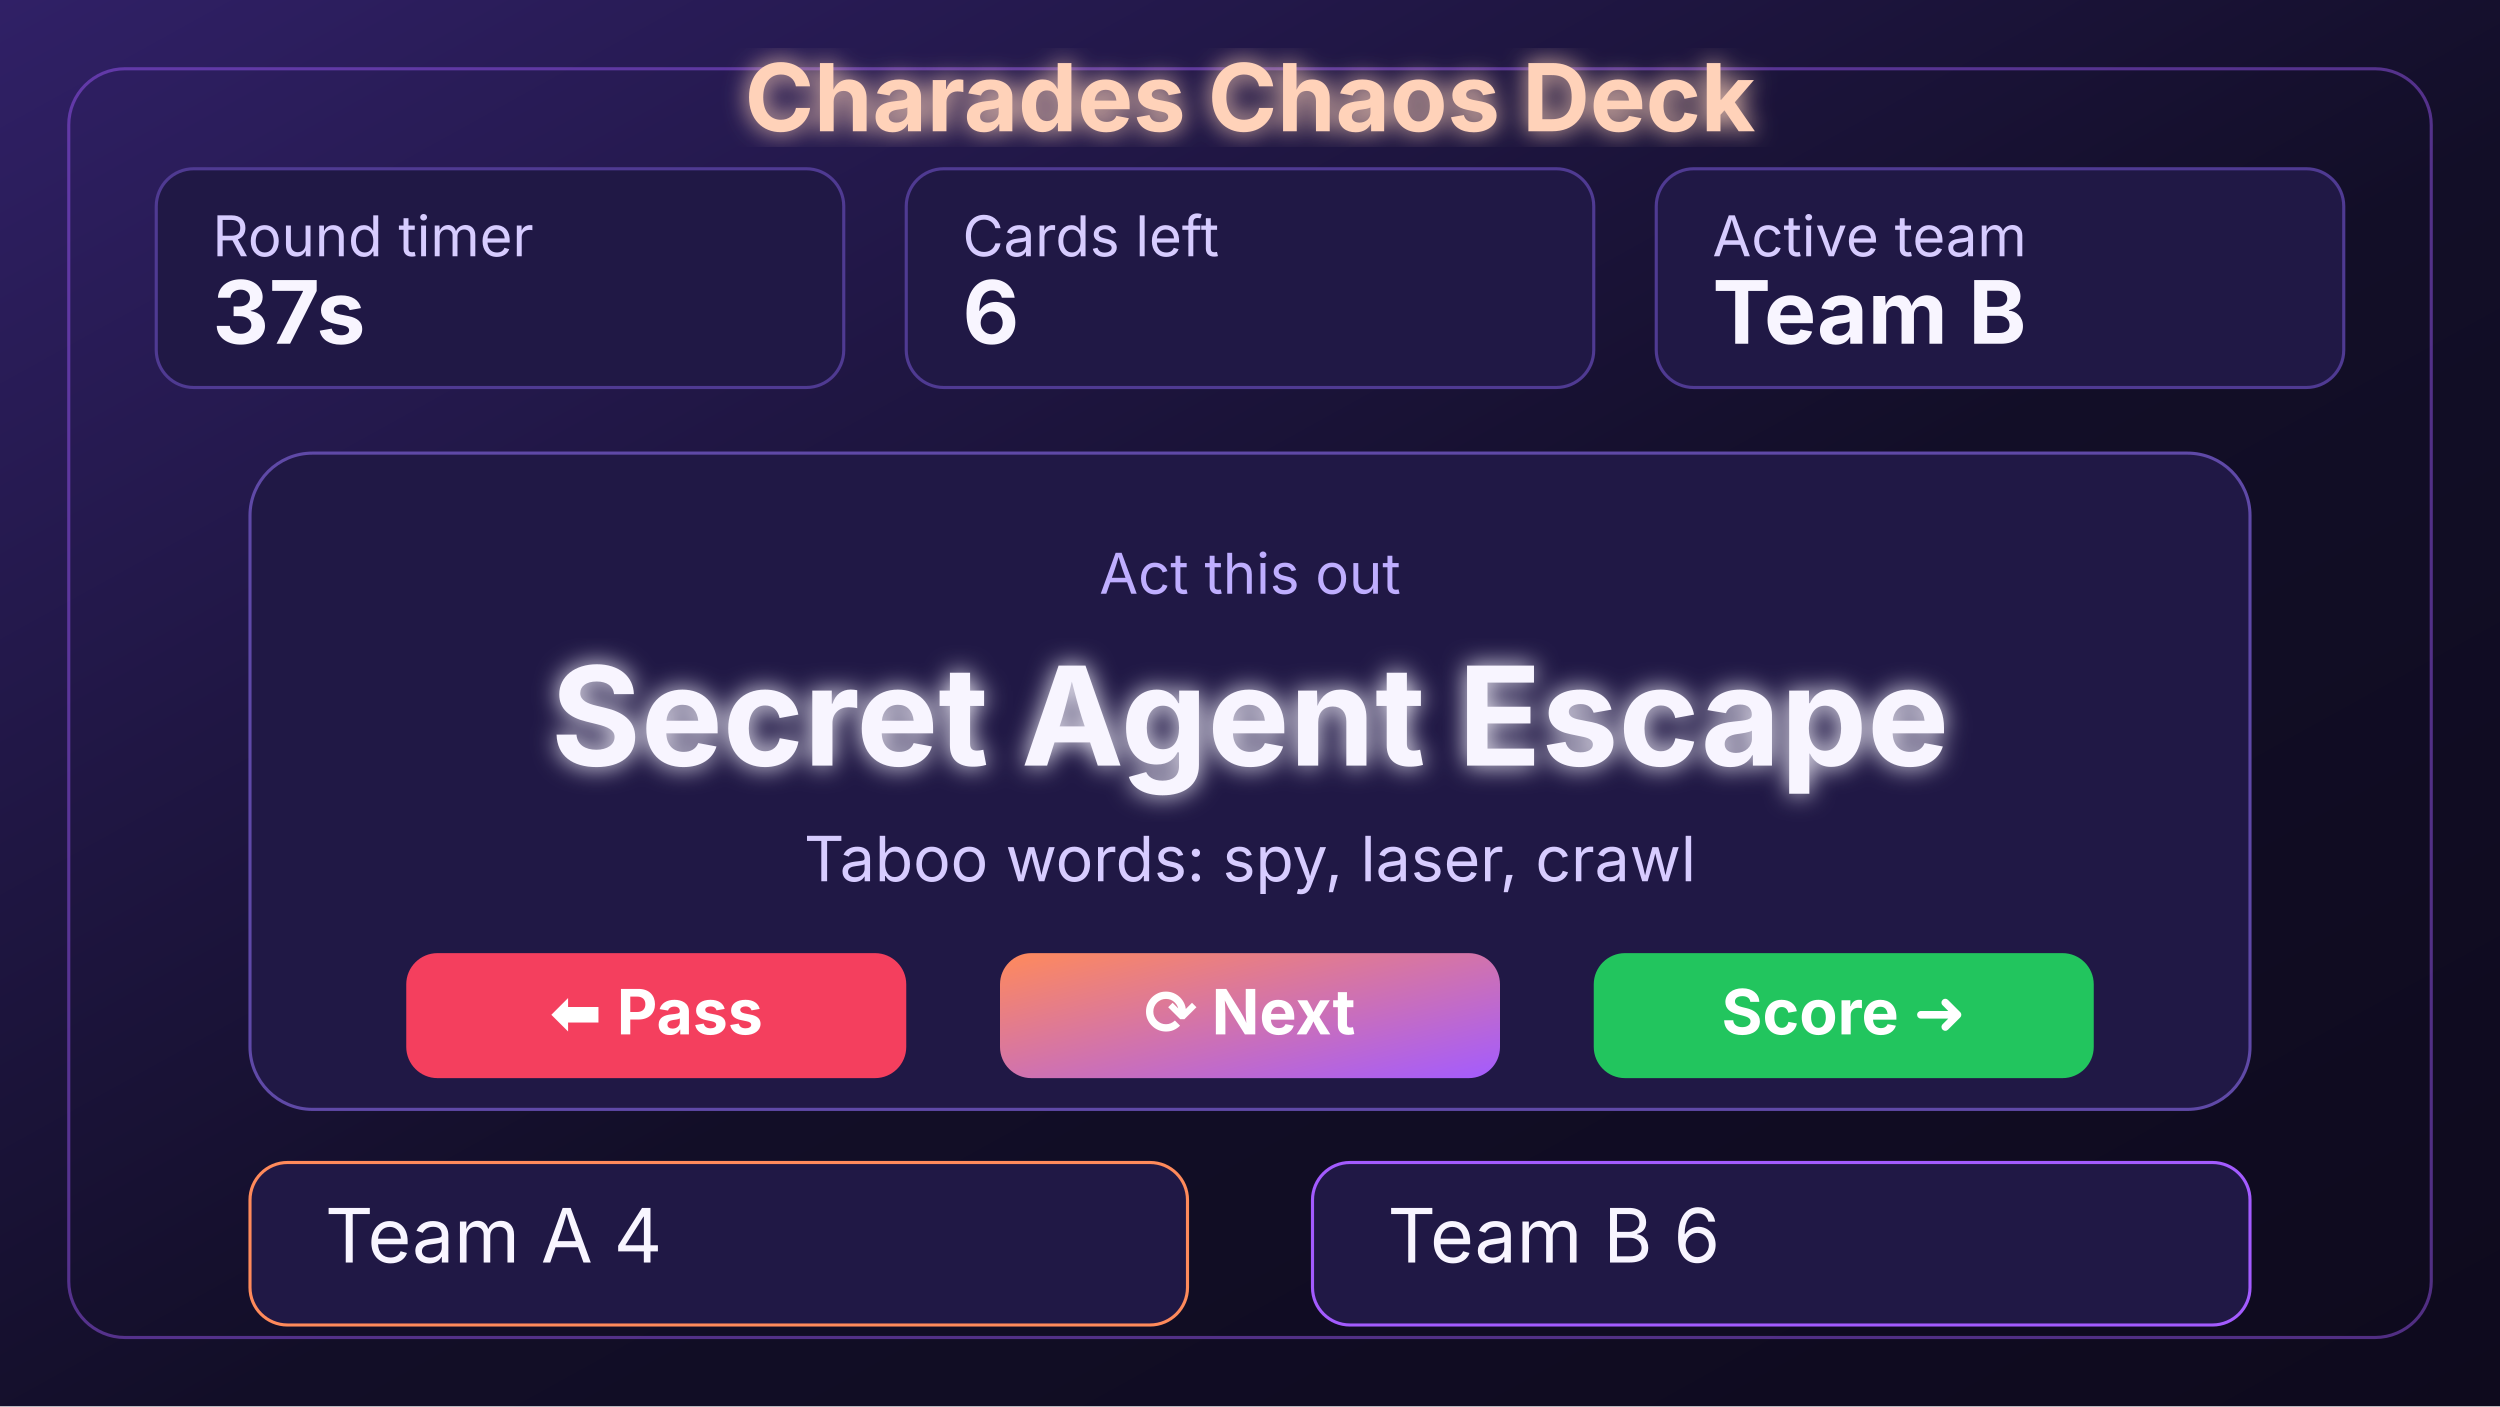
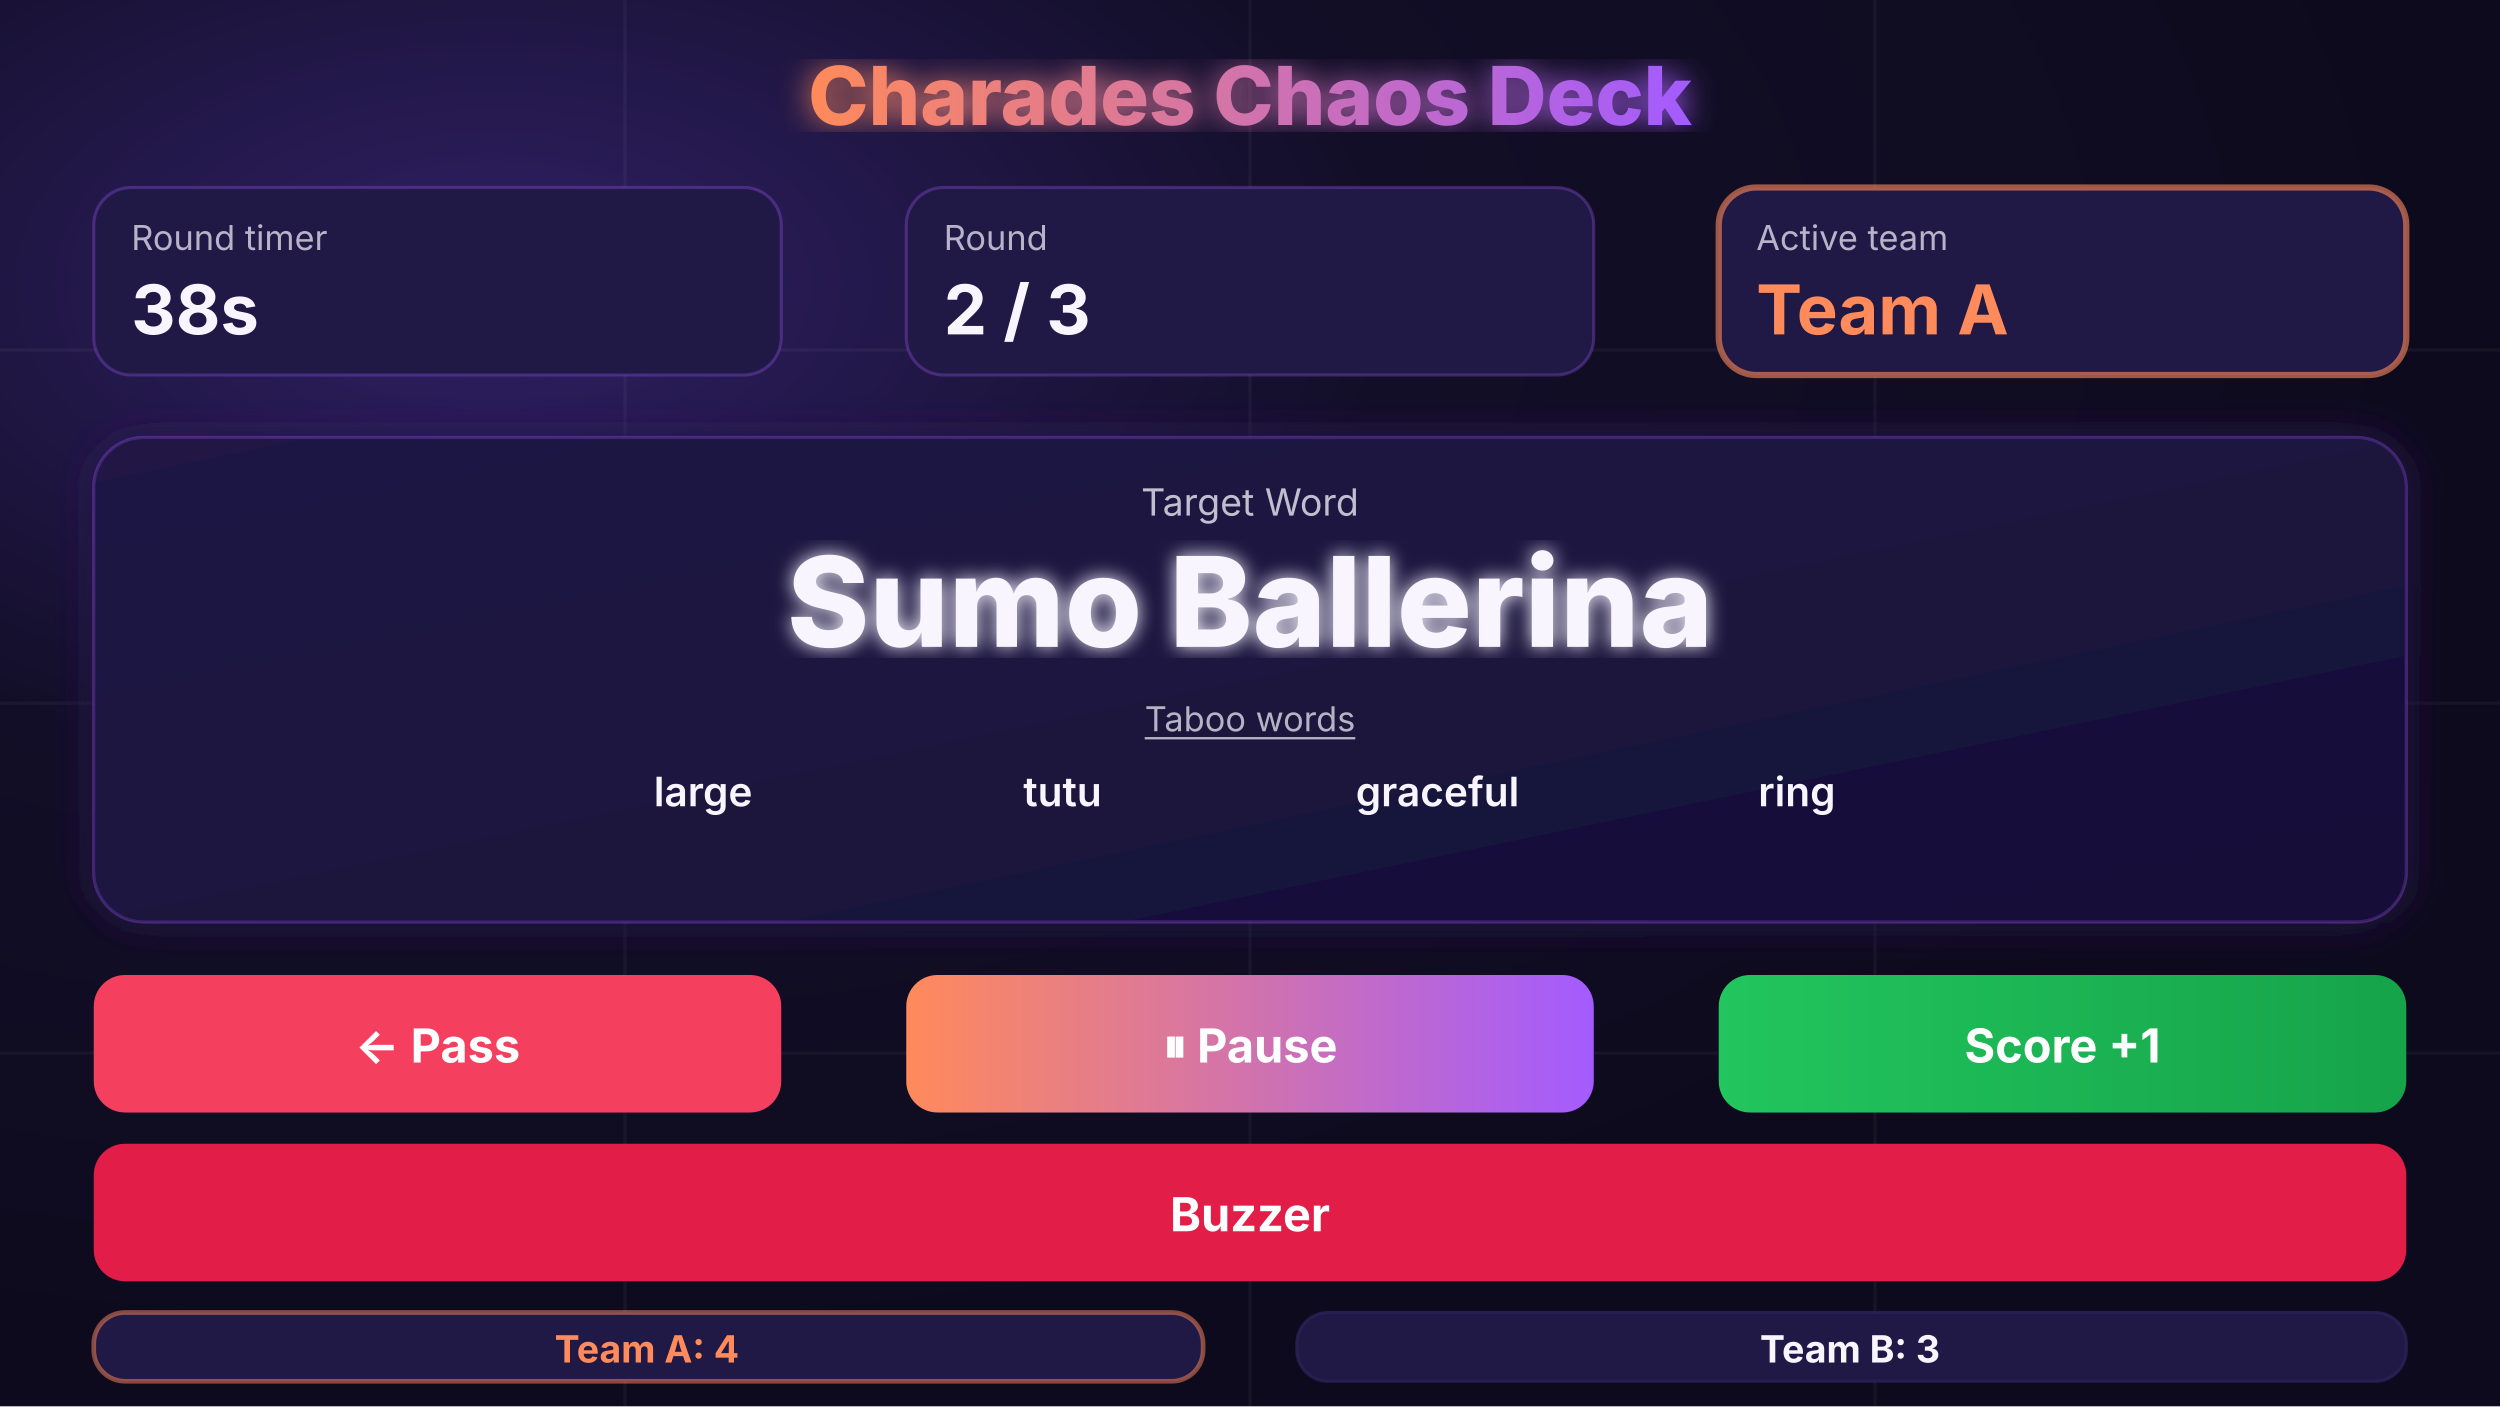
- <svg xmlns="http://www.w3.org/2000/svg" viewBox="0 0 800 450" role="img" aria-labelledby="title desc">
+ <svg xmlns="http://www.w3.org/2000/svg" viewBox="0 0 800 450">
  <defs>
-     <linearGradient id="bgGrad" x1="0" y1="0" x2="1" y2="1">
+     <radialGradient id="bgGrad" cx="20%" cy="20%" r="80%">
      <stop offset="0%" stop-color="#302066" />
-       <stop offset="55%" stop-color="#120e27" />
+       <stop offset="45%" stop-color="#120e27" />
      <stop offset="100%" stop-color="#0e0a1d" />
+     </radialGradient>
+     <linearGradient id="stageGrad" x1="0%" y1="0%" x2="100%" y2="100%">
+       <stop offset="0%" stop-color="#201845" />
+       <stop offset="100%" stop-color="#160f38" />
    </linearGradient>
-     <linearGradient id="btnGrad" x1="0" y1="0" x2="1" y2="1">
+     <linearGradient id="btnGrad" x1="0%" y1="0%" x2="100%" y2="0%">
      <stop offset="0%" stop-color="#ff8a5b" />
      <stop offset="100%" stop-color="#a35bff" />
    </linearGradient>
-     <filter id="softGlow" x="-20%" y="-20%" width="140%" height="140%">
-       <feGaussianBlur in="SourceGraphic" stdDeviation="4" result="blur" />
+     <linearGradient id="scoreGrad" x1="0%" y1="0%" x2="100%" y2="0%">
+       <stop offset="0%" stop-color="#22c55e" />
+       <stop offset="100%" stop-color="#16a34a" />
+     </linearGradient>
+     <linearGradient id="titleGrad" x1="0%" y1="0%" x2="100%" y2="0%">
+       <stop offset="0%" stop-color="#ff8a5b" />
+       <stop offset="100%" stop-color="#a35bff" />
+     </linearGradient>
+     <filter id="glow">
+       <feGaussianBlur stdDeviation="3" result="blur" />
+       <feMerge>
+         <feMergeNode in="blur" />
+         <feMergeNode in="SourceGraphic" />
+       </feMerge>
+     </filter>
+     <filter id="softShadow">
+       <feGaussianBlur stdDeviation="6" result="blur" />
+       <feMerge>
+         <feMergeNode in="blur" />
+         <feMergeNode in="SourceGraphic" />
+       </feMerge>
+     </filter>
+     <filter id="titleGlow">
+       <feGaussianBlur stdDeviation="5" result="blur" />
      <feMerge>
        <feMergeNode in="blur" />
        <feMergeNode in="SourceGraphic" />
      </feMerge>
    </filter>
  </defs>
  <rect x="0" y="0" width="800" height="450" fill="url(#bgGrad)" />
-   <rect x="22" y="22" width="756" height="406" rx="18" fill="none" stroke="#a35bff" stroke-opacity="0.45" />
-   <rect x="50" y="54" width="220" height="70" rx="12" fill="#201845" stroke="#4f3a92" />
-   <text x="68" y="82" font-size="18" fill="#d7ccff" font-family="Inter,Segoe UI,sans-serif">Round timer</text>
-   <text x="68" y="110" font-size="28" font-weight="700" fill="#f8f5ff" font-family="Inter,Segoe UI,sans-serif">37s</text>
-   <rect x="290" y="54" width="220" height="70" rx="12" fill="#201845" stroke="#4f3a92" />
-   <text x="308" y="82" font-size="18" fill="#d7ccff" font-family="Inter,Segoe UI,sans-serif">Cards left</text>
-   <text x="308" y="110" font-size="28" font-weight="700" fill="#f8f5ff" font-family="Inter,Segoe UI,sans-serif">6</text>
-   <rect x="530" y="54" width="220" height="70" rx="12" fill="#201845" stroke="#4f3a92" />
-   <text x="548" y="82" font-size="18" fill="#d7ccff" font-family="Inter,Segoe UI,sans-serif">Active team</text>
-   <text x="548" y="110" font-size="28" font-weight="700" fill="#f8f5ff" font-family="Inter,Segoe UI,sans-serif">Team B</text>
-   <rect x="80" y="145" width="640" height="210" rx="20" fill="#201845" stroke="#5f49a7" />
-   <text x="400" y="190" text-anchor="middle" font-size="18" fill="#bfaeff" font-family="Inter,Segoe UI,sans-serif">Act this out</text>
-   <text x="400" y="245" text-anchor="middle" font-size="44" font-weight="700" fill="#f8f5ff" filter="url(#softGlow)" font-family="Inter,Segoe UI,sans-serif">Secret Agent Escape</text>
-   <text x="400" y="282" text-anchor="middle" font-size="20" fill="#d7ccff" font-family="Inter,Segoe UI,sans-serif">Taboo words: spy, laser, crawl</text>
-   <rect x="130" y="305" width="160" height="40" rx="10" fill="#f43f5e" />
-   <text x="210" y="331" text-anchor="middle" font-size="20" font-weight="700" fill="#fff" font-family="Inter,Segoe UI,sans-serif">⬅ Pass</text>
-   <rect x="320" y="305" width="160" height="40" rx="10" fill="url(#btnGrad)" />
-   <text x="400" y="331" text-anchor="middle" font-size="20" font-weight="700" fill="#fff" font-family="Inter,Segoe UI,sans-serif">⟳ Next</text>
-   <rect x="510" y="305" width="160" height="40" rx="10" fill="#22c55e" />
-   <text x="590" y="331" text-anchor="middle" font-size="20" font-weight="700" fill="#fff" font-family="Inter,Segoe UI,sans-serif">Score ➜</text>
-   <rect x="80" y="372" width="300" height="52" rx="12" fill="#201845" stroke="#ff8a5b" />
-   <text x="104" y="404" font-size="24" fill="#f8f5ff" font-family="Inter,Segoe UI,sans-serif">Team A  4</text>
-   <rect x="420" y="372" width="300" height="52" rx="12" fill="#201845" stroke="#a35bff" />
-   <text x="444" y="404" font-size="24" fill="#f8f5ff" font-family="Inter,Segoe UI,sans-serif">Team B  6</text>
-   <text x="400" y="42" text-anchor="middle" font-size="30" font-weight="700" fill="#ffd2b9" filter="url(#softGlow)" font-family="Inter,Segoe UI,sans-serif">Charades Chaos Deck</text>
+   <line x1="0" y1="112" x2="800" y2="112" stroke="rgba(255,255,255,0.04)" stroke-width="1" />
+   <line x1="0" y1="225" x2="800" y2="225" stroke="rgba(255,255,255,0.04)" stroke-width="1" />
+   <line x1="0" y1="337" x2="800" y2="337" stroke="rgba(255,255,255,0.04)" stroke-width="1" />
+   <line x1="200" y1="0" x2="200" y2="450" stroke="rgba(255,255,255,0.04)" stroke-width="1" />
+   <line x1="400" y1="0" x2="400" y2="450" stroke="rgba(255,255,255,0.04)" stroke-width="1" />
+   <line x1="600" y1="0" x2="600" y2="450" stroke="rgba(255,255,255,0.04)" stroke-width="1" />
+   <text x="400" y="40" font-family="Inter, Segoe UI, sans-serif" font-size="26" font-weight="800" fill="url(#titleGrad)" text-anchor="middle" filter="url(#titleGlow)">Charades Chaos Deck</text>
+   <rect x="30" y="60" width="220" height="60" rx="12" fill="#201845" stroke="rgba(163,91,255,0.3)" stroke-width="1" />
+   <text x="42" y="80" font-family="Inter, sans-serif" font-size="11" fill="rgba(248,245,255,0.7)">Round timer</text>
+   <text x="42" y="107" font-family="Inter, sans-serif" font-size="22" font-weight="700" fill="#f8f5ff">38s</text>
+   <rect x="290" y="60" width="220" height="60" rx="12" fill="#201845" stroke="rgba(163,91,255,0.3)" stroke-width="1" />
+   <text x="302" y="80" font-family="Inter, sans-serif" font-size="11" fill="rgba(248,245,255,0.7)">Round</text>
+   <text x="302" y="107" font-family="Inter, sans-serif" font-size="22" font-weight="700" fill="#f8f5ff">2 / 3</text>
+   <rect x="550" y="60" width="220" height="60" rx="12" fill="#201845" stroke="rgba(255,138,91,0.6)" stroke-width="2" />
+   <text x="562" y="80" font-family="Inter, sans-serif" font-size="11" fill="rgba(248,245,255,0.7)">Active team</text>
+   <text x="562" y="107" font-family="Inter, sans-serif" font-size="22" font-weight="700" fill="#ff8a5b">Team A</text>
+   <rect x="30" y="140" width="740" height="155" rx="16" fill="url(#stageGrad)" stroke="rgba(163,91,255,0.25)" stroke-width="1" filter="url(#softShadow)" />
+   <text x="400" y="165" font-family="Inter, sans-serif" font-size="12" fill="rgba(248,245,255,0.75)" text-anchor="middle">Target Word</text>
+   <text x="400" y="207" font-family="Inter, sans-serif" font-size="40" font-weight="800" fill="#f8f5ff" text-anchor="middle" filter="url(#glow)">Sumo Ballerina</text>
+   <text x="400" y="234" font-family="Inter, sans-serif" font-size="11" fill="rgba(248,245,255,0.7)" text-anchor="middle" text-decoration="underline">Taboo words</text>
+   <text x="225" y="258" font-family="Inter, sans-serif" font-size="13" font-weight="600" fill="#f8f5ff" text-anchor="middle">large</text>
+   <text x="340" y="258" font-family="Inter, sans-serif" font-size="13" font-weight="600" fill="#f8f5ff" text-anchor="middle">tutu</text>
+   <text x="460" y="258" font-family="Inter, sans-serif" font-size="13" font-weight="600" fill="#f8f5ff" text-anchor="middle">graceful</text>
+   <text x="575" y="258" font-family="Inter, sans-serif" font-size="13" font-weight="600" fill="#f8f5ff" text-anchor="middle">ring</text>
+   <rect x="30" y="312" width="220" height="44" rx="10" fill="#f43f5e" />
+   <text x="140" y="340" font-family="Inter, sans-serif" font-size="15" font-weight="700" fill="white" text-anchor="middle">← Pass</text>
+   <rect x="290" y="312" width="220" height="44" rx="10" fill="url(#btnGrad)" />
+   <text x="400" y="340" font-family="Inter, sans-serif" font-size="15" font-weight="700" fill="white" text-anchor="middle">⏸ Pause</text>
+   <rect x="550" y="312" width="220" height="44" rx="10" fill="url(#scoreGrad)" />
+   <text x="660" y="340" font-family="Inter, sans-serif" font-size="15" font-weight="700" fill="white" text-anchor="middle">Score +1</text>
+   <rect x="30" y="366" width="740" height="44" rx="10" fill="#e11d48" />
+   <text x="400" y="394" font-family="Inter, sans-serif" font-size="15" font-weight="700" fill="white" text-anchor="middle">Buzzer</text>
+   <rect x="30" y="420" width="355" height="22" rx="10" fill="#201845" stroke="rgba(255,138,91,0.5)" stroke-width="1.5" />
+   <text x="207" y="436" font-family="Inter, sans-serif" font-size="12" font-weight="700" fill="#ff8a5b" text-anchor="middle">Team A: 4</text>
+   <rect x="415" y="420" width="355" height="22" rx="10" fill="#201845" stroke="rgba(43,34,86,0.8)" stroke-width="1" />
+   <text x="592" y="436" font-family="Inter, sans-serif" font-size="12" font-weight="700" fill="#f8f5ff" text-anchor="middle">Team B: 3</text>
+   <line x1="0" y1="0" x2="60" y2="0" stroke="url(#titleGrad)" stroke-width="3" />
+   <line x1="0" y1="0" x2="0" y2="60" stroke="url(#titleGrad)" stroke-width="3" />
+   <line x1="800" y1="0" x2="740" y2="0" stroke="url(#titleGrad)" stroke-width="3" />
+   <line x1="800" y1="0" x2="800" y2="60" stroke="url(#titleGrad)" stroke-width="3" />
+   <line x1="0" y1="450" x2="60" y2="450" stroke="url(#titleGrad)" stroke-width="3" />
+   <line x1="0" y1="450" x2="0" y2="390" stroke="url(#titleGrad)" stroke-width="3" />
+   <line x1="800" y1="450" x2="740" y2="450" stroke="url(#titleGrad)" stroke-width="3" />
+   <line x1="800" y1="450" x2="800" y2="390" stroke="url(#titleGrad)" stroke-width="3" />
</svg>
